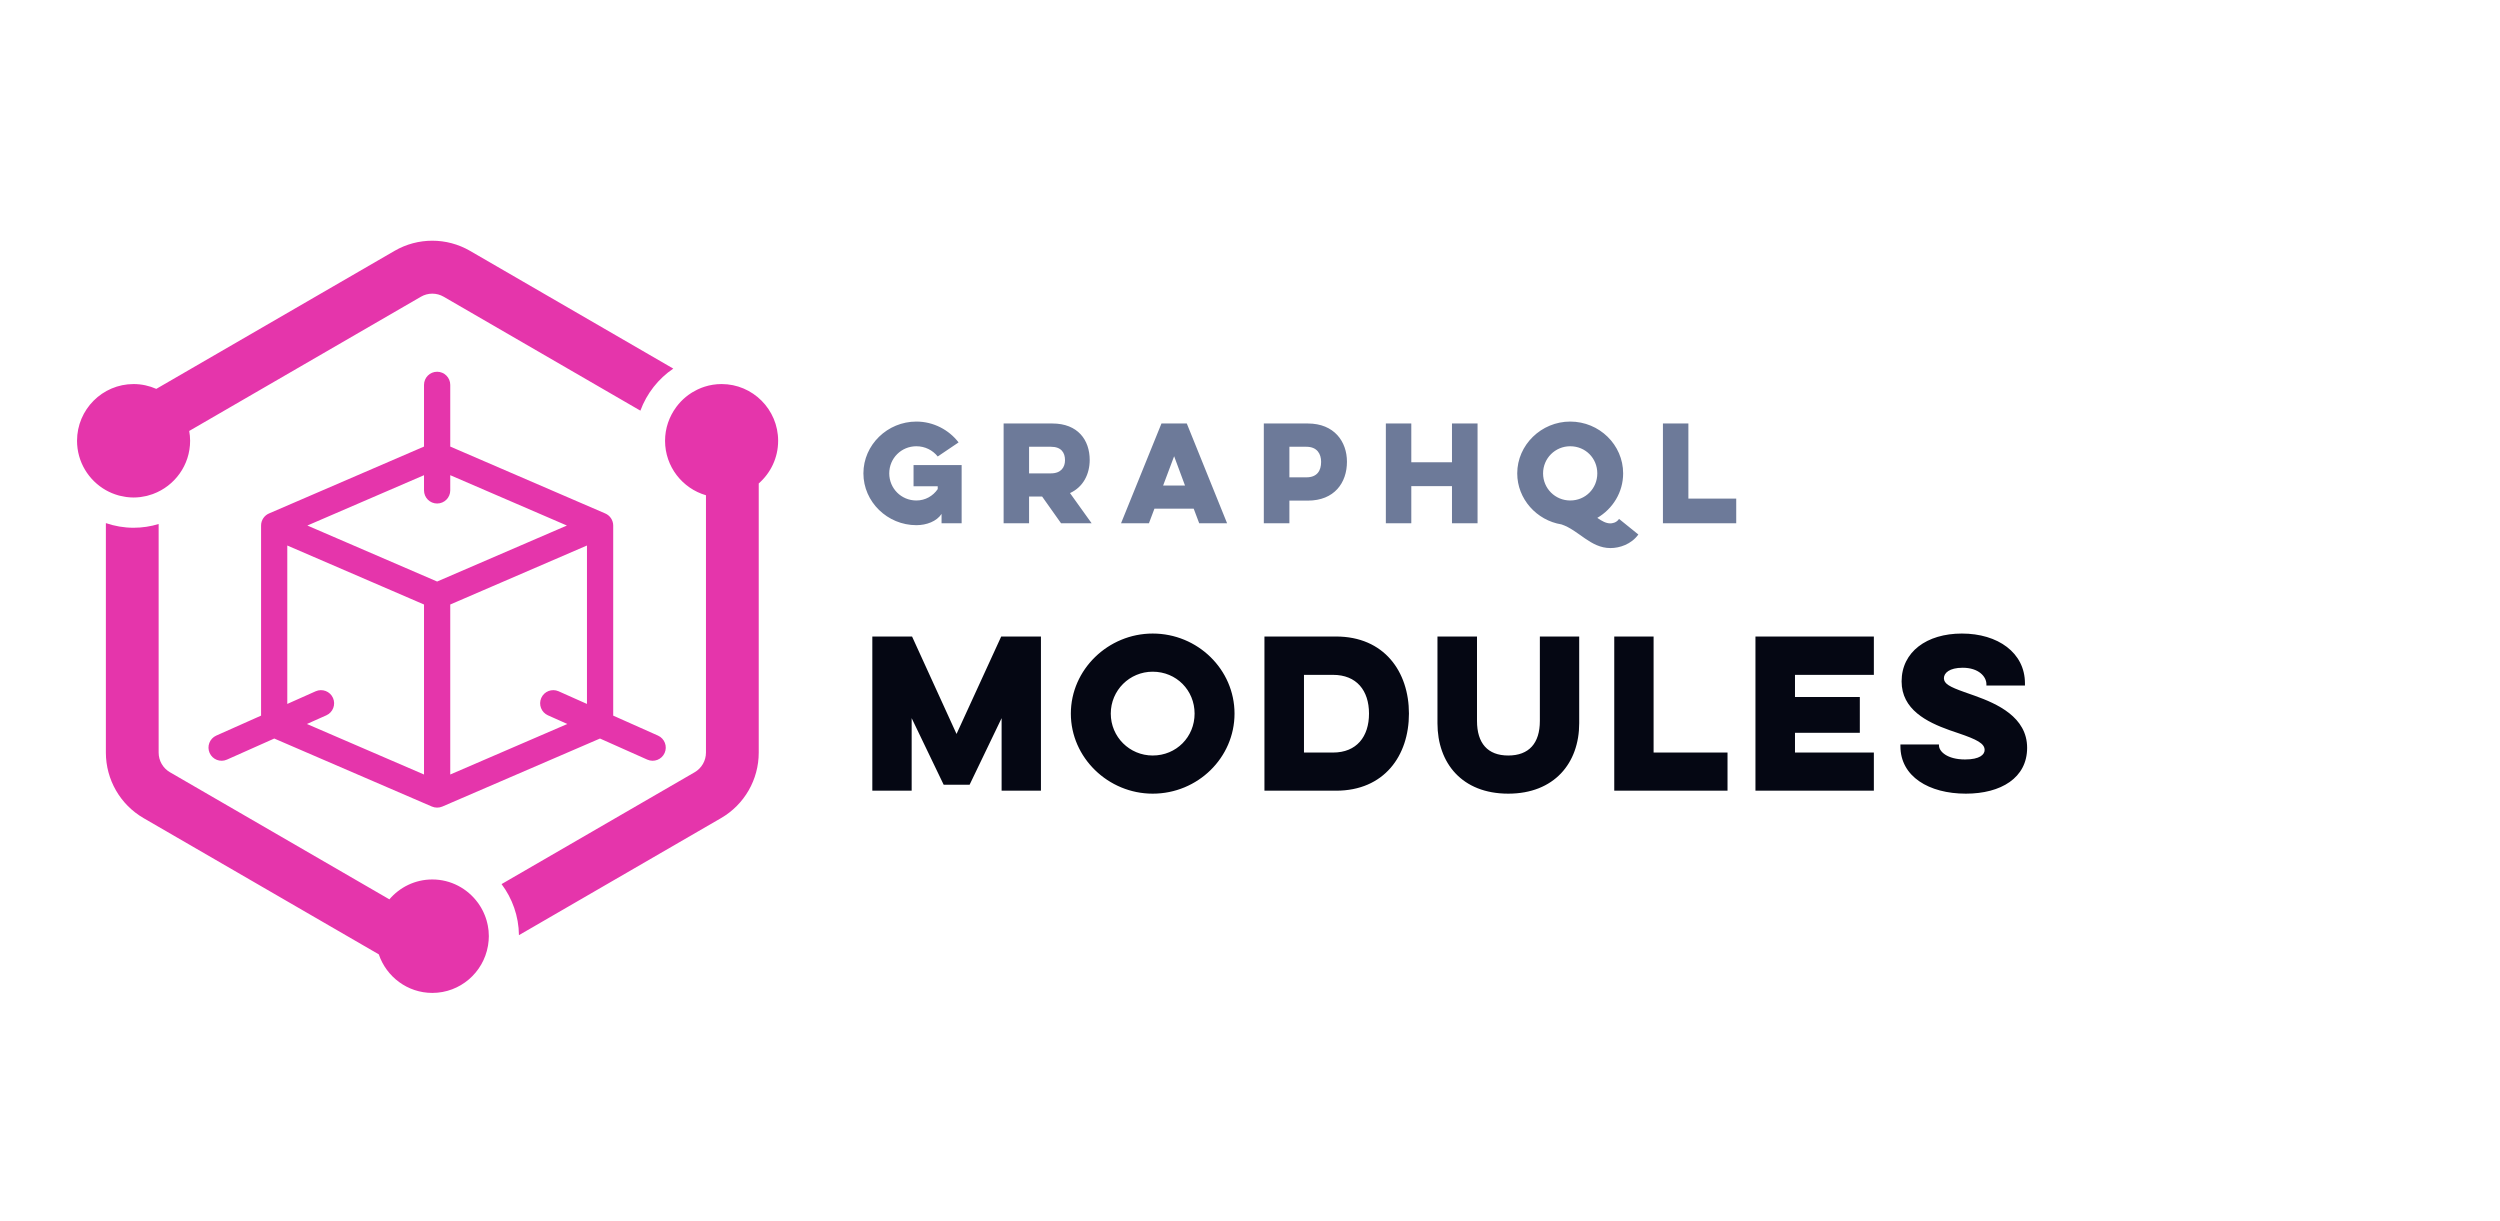
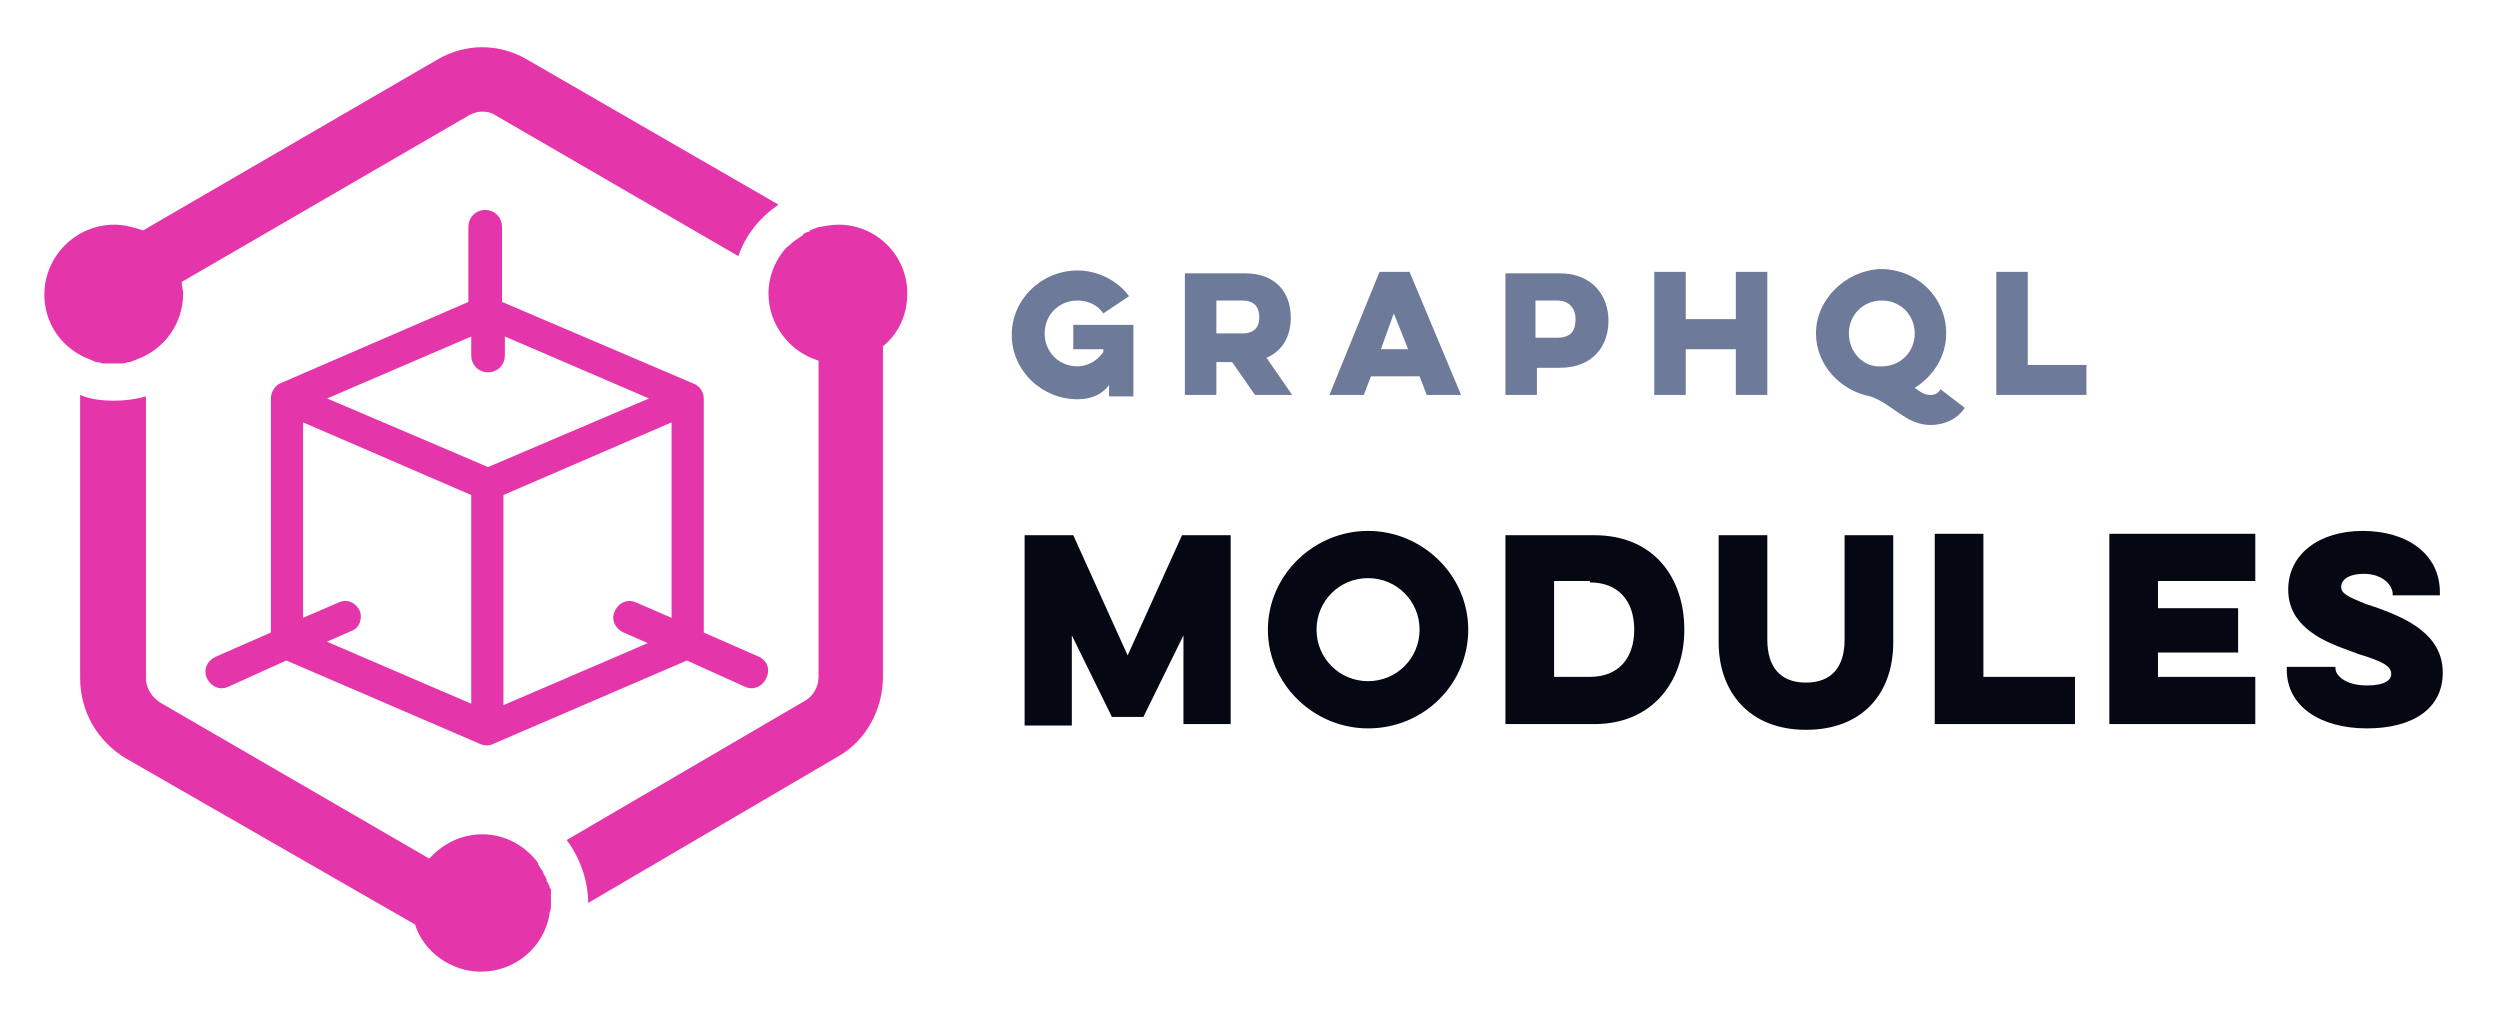
- <svg xmlns="http://www.w3.org/2000/svg" width="215px" height="105px" viewBox="0 0 215 105" version="1.1">
-   <g stroke="none" stroke-width="1" fill="none" fill-rule="evenodd">
+ <svg xmlns="http://www.w3.org/2000/svg" version="1.1" id="Warstwa_1" x="0px" y="0px" viewBox="0 0 174.7 71.2" style="enable-background:new 0 0 174.7 71.2;" xml:space="preserve">
+   <style type="text/css">
+ 	.st0{fill-rule:evenodd;clip-rule:evenodd;fill:#E535AB;}
+ 	.st1{fill:none;stroke:#E535AB;stroke-width:0.75;}
+ 	.st2{fill:#050713;}
+ 	.st3{fill:#6D7A99;}
+ </style>
+   <g>
    <g transform="translate(6, 20)">
-       <path d="M36.04,60.512 C36.04,60.767 36.015,61.015 35.977,61.26 C35.972,61.291 35.968,61.321 35.963,61.351 C35.566,63.643 33.574,65.391 31.178,65.391 C29.042,65.391 27.227,63.999 26.576,62.074 L6.346,50.357 C4.34,49.195 3.105,47.047 3.105,44.724 L3.105,24.988 C3.854,25.243 4.653,25.387 5.488,25.387 C6.237,25.387 6.96,25.273 7.643,25.066 L7.643,44.724 C7.643,45.419 8.015,46.065 8.616,46.413 L27.487,57.344 C28.38,56.299 29.701,55.634 31.178,55.634 C32.784,55.634 34.206,56.422 35.093,57.63 C35.108,57.652 35.125,57.673 35.141,57.695 C35.203,57.783 35.261,57.873 35.318,57.966 C35.34,58.002 35.361,58.036 35.383,58.073 C35.432,58.158 35.478,58.246 35.523,58.334 C35.547,58.382 35.569,58.429 35.591,58.478 C35.63,58.56 35.665,58.643 35.699,58.728 C35.723,58.788 35.744,58.849 35.766,58.91 C35.793,58.987 35.819,59.065 35.842,59.143 C35.865,59.219 35.881,59.294 35.9,59.369 C35.917,59.44 35.935,59.51 35.949,59.582 C35.968,59.677 35.98,59.772 35.993,59.868 C36,59.926 36.011,59.981 36.017,60.039 C36.031,60.195 36.04,60.352 36.04,60.512 L36.04,60.512 Z M60.92,17.907 C60.92,19.371 60.272,20.682 59.251,21.577 L59.251,44.724 C59.251,47.047 58.017,49.195 56.01,50.357 L38.629,60.424 C38.61,58.777 38.055,57.26 37.134,56.032 L53.741,46.413 C54.341,46.065 54.713,45.419 54.713,44.724 L54.713,22.592 C52.685,22.005 51.195,20.129 51.195,17.907 C51.195,16.825 51.553,15.828 52.149,15.019 C52.158,15.006 52.167,14.993 52.177,14.98 C52.289,14.831 52.41,14.686 52.539,14.55 L52.556,14.531 C52.823,14.253 53.121,14.008 53.446,13.799 C53.48,13.777 53.515,13.757 53.55,13.735 C53.679,13.658 53.811,13.585 53.946,13.519 C53.986,13.5 54.026,13.48 54.067,13.462 C54.236,13.385 54.411,13.313 54.591,13.258 C54.592,13.258 54.592,13.258 54.592,13.257 C55.055,13.109 55.546,13.029 56.058,13.029 C58.74,13.029 60.92,15.217 60.92,17.907 L60.92,17.907 Z M3.105,22.155 C1.627,21.317 0.625,19.728 0.625,17.907 C0.625,15.217 2.806,13.029 5.488,13.029 C6.183,13.029 6.843,13.179 7.442,13.443 L27.936,1.572 C28.938,0.991 30.059,0.701 31.177,0.701 C32.297,0.701 33.417,0.991 34.419,1.572 L51.902,11.7 C50.616,12.57 49.62,13.835 49.073,15.316 L32.15,5.515 C31.855,5.344 31.518,5.254 31.177,5.254 C30.837,5.254 30.501,5.344 30.205,5.515 L10.272,17.062 C10.321,17.337 10.35,17.618 10.35,17.907 C10.35,20.006 9.019,21.795 7.162,22.481 C7.148,22.487 7.133,22.493 7.119,22.497 C6.971,22.549 6.823,22.595 6.67,22.634 C6.639,22.642 6.609,22.651 6.578,22.657 C6.438,22.689 6.295,22.715 6.151,22.735 C6.112,22.741 6.073,22.748 6.033,22.753 C5.854,22.773 5.673,22.786 5.488,22.786 C5.29,22.786 5.095,22.77 4.902,22.747 C4.851,22.741 4.8,22.731 4.749,22.723 C4.601,22.701 4.456,22.672 4.312,22.636 C4.269,22.624 4.224,22.614 4.18,22.602 C3.801,22.494 3.44,22.345 3.105,22.155 L3.105,22.155 Z" id="Fill-2" fill="#E535AB" />
-       <g stroke-width="1" transform="translate(12.30493, 12.34516)">
-         <path d="M20.042,34.833 L20.042,19.396 L32.549,13.998 L32.549,28.771 L29.581,27.447 C29.201,27.279 28.755,27.45 28.587,27.831 C28.418,28.214 28.59,28.659 28.97,28.83 L31.42,29.923 L20.042,34.833 Z M9.99,27.831 C9.821,27.45 9.376,27.279 8.996,27.447 L6.027,28.771 L6.027,13.998 L18.535,19.396 L18.535,34.833 L7.155,29.923 L9.608,28.83 C9.988,28.659 10.159,28.214 9.99,27.831 L9.99,27.831 Z M18.535,7.951 L18.535,9.827 C18.535,10.244 18.872,10.582 19.288,10.582 C19.704,10.582 20.042,10.244 20.042,9.827 L20.042,7.951 L31.395,12.851 L19.288,18.075 L7.181,12.851 L18.535,7.951 Z M38.129,31.258 L34.056,29.442 L34.056,12.851 C34.056,12.551 33.877,12.274 33.593,12.154 L20.042,6.306 L20.042,0.756 C20.042,0.338 19.704,-1.77635684e-15 19.288,-1.77635684e-15 C18.872,-1.77635684e-15 18.535,0.338 18.535,0.756 L18.535,6.306 L4.984,12.154 C4.714,12.265 4.522,12.539 4.522,12.851 L4.522,29.442 L0.447,31.258 C0.067,31.428 -0.104,31.874 0.065,32.257 C0.233,32.635 0.676,32.811 1.059,32.64 L5.279,30.759 L18.99,36.675 C19.173,36.753 19.394,36.758 19.586,36.675 L33.297,30.759 L37.516,32.64 C37.901,32.811 38.343,32.634 38.511,32.257 C38.68,31.874 38.509,31.428 38.129,31.258 L38.129,31.258 Z" id="Fill-1" fill="#E535AB" />
-         <path d="M20.042,34.833 L20.042,19.396 L32.549,13.998 L32.549,28.771 L29.581,27.447 C29.201,27.279 28.755,27.45 28.587,27.831 C28.418,28.214 28.59,28.659 28.97,28.83 L31.42,29.923 L20.042,34.833 Z M9.99,27.831 C9.821,27.45 9.376,27.279 8.996,27.447 L6.027,28.771 L6.027,13.998 L18.535,19.396 L18.535,34.833 L7.155,29.923 L9.608,28.83 C9.988,28.659 10.159,28.214 9.99,27.831 Z M18.535,7.951 L18.535,9.827 C18.535,10.244 18.872,10.582 19.288,10.582 C19.704,10.582 20.042,10.244 20.042,9.827 L20.042,7.951 L31.395,12.851 L19.288,18.075 L7.181,12.851 L18.535,7.951 Z M38.129,31.258 L34.056,29.442 L34.056,12.851 C34.056,12.551 33.877,12.274 33.593,12.154 L20.042,6.306 L20.042,0.756 C20.042,0.338 19.704,-1.77635684e-15 19.288,-1.77635684e-15 C18.872,-1.77635684e-15 18.535,0.338 18.535,0.756 L18.535,6.306 L4.984,12.154 C4.714,12.265 4.522,12.539 4.522,12.851 L4.522,29.442 L0.447,31.258 C0.067,31.428 -0.104,31.874 0.065,32.257 C0.233,32.635 0.676,32.811 1.059,32.64 L5.279,30.759 L18.99,36.675 C19.173,36.753 19.394,36.758 19.586,36.675 L33.297,30.759 L37.516,32.64 C37.901,32.811 38.343,32.634 38.511,32.257 C38.68,31.874 38.509,31.428 38.129,31.258 Z" id="Stroke-3" stroke="#E535AB" stroke-width="0.75" />
+       <path id="Fill-2" class="st0" d="M32.5,43.1c0,0.3,0,0.5-0.1,0.7c0,0,0,0.1,0,0.1c-0.4,2.3-2.4,4-4.8,4c-2.1,0-4-1.4-4.6-3.3    L2.8,33c-2-1.2-3.2-3.3-3.2-5.6V7.6C0.3,7.9,1.1,8,2,8c0.7,0,1.5-0.1,2.2-0.3v19.7c0,0.7,0.4,1.3,1,1.7L24,40    c0.9-1,2.2-1.7,3.7-1.7c1.6,0,3,0.8,3.9,2c0,0,0,0,0,0.1c0.1,0.1,0.1,0.2,0.2,0.3c0,0,0,0.1,0.1,0.1c0,0.1,0.1,0.2,0.1,0.3    c0,0,0,0.1,0.1,0.1c0,0.1,0.1,0.2,0.1,0.3c0,0.1,0,0.1,0.1,0.2c0,0.1,0.1,0.2,0.1,0.2c0,0.1,0,0.2,0.1,0.2c0,0.1,0,0.1,0,0.2    c0,0.1,0,0.2,0,0.3c0,0.1,0,0.1,0,0.2C32.5,42.8,32.5,43,32.5,43.1L32.5,43.1z M57.4,0.5c0,1.5-0.6,2.8-1.7,3.7v23.1    c0,2.3-1.2,4.5-3.2,5.6L35.1,43.1c0-1.6-0.6-3.2-1.5-4.4L50.2,29c0.6-0.3,1-1,1-1.7V5.2c-2-0.6-3.5-2.5-3.5-4.7    c0-1.1,0.4-2.1,1-2.9c0,0,0,0,0,0c0.1-0.1,0.2-0.3,0.4-0.4l0,0c0.3-0.3,0.6-0.5,0.9-0.7c0,0,0.1,0,0.1-0.1    c0.1-0.1,0.3-0.2,0.4-0.2c0,0,0.1,0,0.1-0.1c0.2-0.1,0.3-0.1,0.5-0.2c0,0,0,0,0,0c0.5-0.1,1-0.2,1.5-0.2    C55.2-4.3,57.4-2.2,57.4,0.5L57.4,0.5z M-0.4,4.8c-1.5-0.8-2.5-2.4-2.5-4.2c0-2.7,2.2-4.9,4.9-4.9c0.7,0,1.4,0.2,2,0.4l20.5-11.9    c1-0.6,2.1-0.9,3.2-0.9c1.1,0,2.2,0.3,3.2,0.9L48.4-5.7c-1.3,0.9-2.3,2.1-2.8,3.6l-16.9-9.8c-0.3-0.2-0.6-0.3-1-0.3    c-0.3,0-0.7,0.1-1,0.3L6.7-0.3c0,0.3,0.1,0.6,0.1,0.8c0,2.1-1.3,3.9-3.2,4.6c0,0,0,0,0,0C3.4,5.2,3.3,5.2,3.1,5.3c0,0-0.1,0-0.1,0    c-0.1,0-0.3,0.1-0.4,0.1c0,0-0.1,0-0.1,0c-0.2,0-0.4,0-0.5,0c-0.2,0-0.4,0-0.6,0c-0.1,0-0.1,0-0.2,0c-0.1,0-0.3-0.1-0.4-0.1    c0,0-0.1,0-0.1,0C0.3,5.1-0.1,5-0.4,4.8L-0.4,4.8z" />
+       <g transform="translate(12.30493, 12.34516)">
+         <path id="Fill-1" class="st0" d="M16.5,17.5V2L29-3.4v14.8l-3-1.3c-0.4-0.2-0.8,0-1,0.4c-0.2,0.4,0,0.8,0.4,1l2.5,1.1L16.5,17.5z      M6.5,10.5c-0.2-0.4-0.6-0.6-1-0.4l-3,1.3V-3.4L15,2v15.4L3.6,12.5l2.5-1.1C6.5,11.3,6.6,10.8,6.5,10.5L6.5,10.5z M15-9.4v1.9     c0,0.4,0.3,0.8,0.8,0.8c0.4,0,0.8-0.3,0.8-0.8v-1.9l11.4,4.9L15.8,0.7L3.6-4.5L15-9.4z M34.6,13.9l-4.1-1.8V-4.5     c0-0.3-0.2-0.6-0.5-0.7l-13.6-5.8v-5.5c0-0.4-0.3-0.8-0.8-0.8c-0.4,0-0.8,0.3-0.8,0.8v5.5L1.4-5.2C1.2-5.1,1-4.8,1-4.5v16.6     l-4.1,1.8c-0.4,0.2-0.6,0.6-0.4,1c0.2,0.4,0.6,0.6,1,0.4l4.2-1.9l13.7,5.9c0.2,0.1,0.4,0.1,0.6,0l13.7-5.9l4.2,1.9     c0.4,0.2,0.8,0,1-0.4C35.1,14.5,35,14.1,34.6,13.9L34.6,13.9z" />
+         <path id="Stroke-3" class="st1" d="M16.5,17.5V2L29-3.4v14.8l-3-1.3c-0.4-0.2-0.8,0-1,0.4c-0.2,0.4,0,0.8,0.4,1l2.5,1.1     L16.5,17.5z M6.5,10.5c-0.2-0.4-0.6-0.6-1-0.4l-3,1.3V-3.4L15,2v15.4L3.6,12.5l2.5-1.1C6.5,11.3,6.6,10.8,6.5,10.5z M15-9.4v1.9     c0,0.4,0.3,0.8,0.8,0.8c0.4,0,0.8-0.3,0.8-0.8v-1.9l11.4,4.9L15.8,0.7L3.6-4.5L15-9.4z M34.6,13.9l-4.1-1.8V-4.5     c0-0.3-0.2-0.6-0.5-0.7l-13.6-5.8v-5.5c0-0.4-0.3-0.8-0.8-0.8c-0.4,0-0.8,0.3-0.8,0.8v5.5L1.4-5.2C1.2-5.1,1-4.8,1-4.5v16.6     l-4.1,1.8c-0.4,0.2-0.6,0.6-0.4,1c0.2,0.4,0.6,0.6,1,0.4l4.2-1.9l13.7,5.9c0.2,0.1,0.4,0.1,0.6,0l13.7-5.9l4.2,1.9     c0.4,0.2,0.8,0,1-0.4C35.1,14.5,35,14.1,34.6,13.9z" />
      </g>
    </g>
-     <path d="M78.403,68 L78.403,61.761 L81.157,67.49 L83.384,67.49 L86.138,61.761 L86.138,68 L89.521,68 L89.521,54.74 L86.104,54.74 L82.262,63.121 L78.437,54.74 L75.02,54.74 L75.02,68 L78.403,68 Z M92.093,61.37 C92.093,65.161 95.306,68.255 99.131,68.255 C103.007,68.255 106.169,65.161 106.169,61.37 C106.169,57.579 103.007,54.485 99.131,54.485 C95.306,54.485 92.093,57.579 92.093,61.37 Z M95.527,61.37 C95.527,59.364 97.142,57.766 99.131,57.766 C101.171,57.766 102.735,59.364 102.735,61.37 C102.735,63.376 101.171,64.974 99.131,64.974 C97.142,64.974 95.527,63.376 95.527,61.37 Z M108.742,68 L114.896,68 C119.044,68 121.169,64.991 121.169,61.37 C121.169,57.766 119.044,54.74 114.896,54.74 L108.742,54.74 L108.742,68 Z M114.641,58.038 C116.664,58.038 117.735,59.381 117.735,61.37 C117.735,63.359 116.664,64.719 114.641,64.719 L112.142,64.719 L112.142,58.038 L114.641,58.038 Z M132.428,54.74 L132.428,61.999 C132.428,63.92 131.493,64.974 129.708,64.974 C127.94,64.974 127.022,63.92 127.022,61.999 L127.022,54.74 L123.622,54.74 L123.622,62.203 C123.622,65.62 125.73,68.255 129.708,68.255 C133.669,68.255 135.811,65.62 135.811,62.203 L135.811,54.74 L132.428,54.74 Z M138.826,68 L148.567,68 L148.567,64.719 L142.209,64.719 L142.209,54.74 L138.826,54.74 L138.826,68 Z M150.969,68 L161.152,68 L161.152,64.719 L154.369,64.719 L154.369,63.019 L159.945,63.019 L159.945,59.942 L154.369,59.942 L154.369,58.038 L161.152,58.038 L161.152,54.74 L150.969,54.74 L150.969,68 Z M163.436,64.022 L166.751,64.022 L166.751,64.107 C166.751,64.617 167.448,65.314 168.995,65.314 C170.27,65.314 170.678,64.889 170.678,64.498 C170.678,63.937 170.015,63.597 168.417,63.053 L167.651,62.791 C165.695,62.092 163.538,61.014 163.538,58.599 C163.538,56.066 165.697,54.485 168.723,54.485 C171.817,54.485 174.146,56.134 174.146,58.769 L174.146,58.956 L170.831,58.956 L170.831,58.837 C170.831,58.191 170.168,57.426 168.791,57.426 C167.635,57.426 167.176,57.885 167.176,58.327 C167.176,58.801 167.671,59.069 168.923,59.514 L169.866,59.847 C171.718,60.516 174.333,61.653 174.333,64.311 C174.333,66.895 172.089,68.255 169.063,68.255 C165.884,68.255 163.436,66.776 163.436,64.175 L163.436,64.022 Z" id="Modules" fill="#050713" fill-rule="nonzero" />
-     <path d="M78.565,41.821 L80.644,41.821 L80.644,42.063 C80.237,42.657 79.577,43.042 78.807,43.042 C77.509,43.042 76.475,42.008 76.475,40.71 C76.475,39.412 77.509,38.378 78.807,38.378 C79.555,38.378 80.215,38.719 80.644,39.258 L82.437,38.048 C81.612,36.97 80.281,36.255 78.807,36.255 C76.321,36.255 74.253,38.257 74.253,40.71 C74.253,43.163 76.321,45.165 78.807,45.165 C79.687,45.165 80.556,44.835 80.974,44.197 L80.974,45 L82.701,45 L82.701,39.995 L78.565,39.995 L78.565,41.821 Z M86.311,36.42 L86.311,45 L88.5,45 L88.5,42.701 L89.622,42.701 L91.25,45 L93.879,45 L92.02,42.404 C93.175,41.876 93.714,40.754 93.714,39.555 C93.714,37.85 92.702,36.42 90.502,36.42 L86.311,36.42 Z M90.381,38.422 C91.261,38.422 91.591,38.917 91.591,39.577 C91.591,40.171 91.261,40.71 90.381,40.71 L88.5,40.71 L88.5,38.422 L90.381,38.422 Z M99.886,36.42 L96.41,45 L98.808,45 L99.281,43.746 L102.658,43.746 L103.131,45 L105.529,45 L102.064,36.42 L99.886,36.42 Z M101.91,41.755 L100.029,41.755 L100.975,39.236 L101.91,41.755 Z M108.688,45 L110.888,45 L110.888,43.053 L112.472,43.053 C114.749,43.053 115.838,41.524 115.838,39.709 C115.838,37.982 114.749,36.42 112.472,36.42 L108.688,36.42 L108.688,45 Z M112.351,38.422 C113.275,38.422 113.616,39.038 113.616,39.72 C113.616,40.479 113.275,41.051 112.351,41.051 L110.888,41.051 L110.888,38.422 L112.351,38.422 Z M124.87,36.42 L124.87,39.753 L121.372,39.753 L121.372,36.42 L119.183,36.42 L119.183,45 L121.372,45 L121.372,41.81 L124.87,41.81 L124.87,45 L127.07,45 L127.07,36.42 L124.87,36.42 Z M130.482,40.71 C130.482,42.91 132.154,44.758 134.288,45.099 C135.773,45.594 136.774,47.134 138.501,47.134 C139.282,47.134 140.283,46.815 140.899,45.968 L139.238,44.626 C139.007,44.978 138.611,45.011 138.49,45.011 C138.116,45.011 137.764,44.813 137.368,44.538 C138.699,43.757 139.59,42.338 139.59,40.71 C139.59,38.257 137.544,36.255 135.036,36.255 C132.561,36.255 130.482,38.257 130.482,40.71 Z M132.704,40.71 C132.704,39.412 133.749,38.378 135.036,38.378 C136.356,38.378 137.368,39.412 137.368,40.71 C137.368,42.008 136.356,43.042 135.036,43.042 C133.749,43.042 132.704,42.008 132.704,40.71 Z M143.012,45 L143.012,36.42 L145.201,36.42 L145.201,42.877 L149.315,42.877 L149.315,45 L143.012,45 Z" id="GraphQL" fill="#6D7A99" fill-rule="nonzero" />
+     <path id="Modules" class="st2" d="M74.9,50.6v-6.2l2.8,5.7h2.2l2.8-5.7v6.2H86V37.4h-3.4l-3.8,8.4l-3.8-8.4h-3.4v13.3H74.9z    M88.6,44c0,3.8,3.2,6.9,7,6.9c3.9,0,7-3.1,7-6.9c0-3.8-3.2-6.9-7-6.9C91.8,37.1,88.6,40.2,88.6,44z M92,44c0-2,1.6-3.6,3.6-3.6   c2,0,3.6,1.6,3.6,3.6s-1.6,3.6-3.6,3.6C93.6,47.6,92,46,92,44z M105.2,50.6h6.2c4.1,0,6.3-3,6.3-6.6c0-3.6-2.1-6.6-6.3-6.6h-6.2   V50.6z M111.1,40.7c2,0,3.1,1.3,3.1,3.3c0,2-1.1,3.3-3.1,3.3h-2.5v-6.7H111.1z M128.9,37.4v7.3c0,1.9-0.9,3-2.7,3   c-1.8,0-2.7-1.1-2.7-3v-7.3h-3.4v7.5c0,3.4,2.1,6.1,6.1,6.1c4,0,6.1-2.6,6.1-6.1v-7.5H128.9z M135.3,50.6h9.7v-3.3h-6.4v-10h-3.4   V50.6z M147.4,50.6h10.2v-3.3h-6.8v-1.7h5.6v-3.1h-5.6v-1.9h6.8v-3.3h-10.2V50.6z M159.9,46.6h3.3v0.1c0,0.5,0.7,1.2,2.2,1.2   c1.3,0,1.7-0.4,1.7-0.8c0-0.6-0.7-0.9-2.3-1.4l-0.8-0.3c-2-0.7-4.1-1.8-4.1-4.2c0-2.5,2.2-4.1,5.2-4.1c3.1,0,5.4,1.6,5.4,4.3v0.2   h-3.3v-0.1c0-0.6-0.7-1.4-2-1.4c-1.2,0-1.6,0.5-1.6,0.9c0,0.5,0.5,0.7,1.7,1.2l0.9,0.3c1.9,0.7,4.5,1.8,4.5,4.5   c0,2.6-2.2,3.9-5.3,3.9c-3.2,0-5.6-1.5-5.6-4.1V46.6z" />
+     <path id="GraphQL" class="st3" d="M75,24.4h2.1v0.2c-0.4,0.6-1.1,1-1.8,1c-1.3,0-2.3-1-2.3-2.3s1-2.3,2.3-2.3   c0.7,0,1.4,0.3,1.8,0.9l1.8-1.2c-0.8-1.1-2.2-1.8-3.6-1.8c-2.5,0-4.6,2-4.6,4.5s2.1,4.5,4.6,4.5c0.9,0,1.7-0.3,2.2-1v0.8h1.7v-5H75   V24.4z M82.8,19v8.6H85v-2.3h1.1l1.6,2.3h2.6L88.5,25c1.2-0.5,1.7-1.6,1.7-2.8c0-1.7-1-3.1-3.2-3.1H82.8z M86.8,21   c0.9,0,1.2,0.5,1.2,1.2c0,0.6-0.3,1.1-1.2,1.1H85V21H86.8z M96.4,19l-3.5,8.6h2.4l0.5-1.3h3.4l0.5,1.3h2.4L98.5,19H96.4z    M98.4,24.4h-1.9l0.9-2.5L98.4,24.4z M105.2,27.6h2.2v-1.9h1.6c2.3,0,3.4-1.5,3.4-3.3c0-1.7-1.1-3.3-3.4-3.3h-3.8V27.6z M108.8,21   c0.9,0,1.3,0.6,1.3,1.3c0,0.8-0.3,1.3-1.3,1.3h-1.5V21H108.8z M121.3,19v3.3h-3.5V19h-2.2v8.6h2.2v-3.2h3.5v3.2h2.2V19H121.3z    M126.9,23.3c0,2.2,1.7,4,3.8,4.4c1.5,0.5,2.5,2,4.2,2c0.8,0,1.8-0.3,2.4-1.2l-1.7-1.3c-0.2,0.4-0.6,0.4-0.7,0.4   c-0.4,0-0.7-0.2-1.1-0.5c1.3-0.8,2.2-2.2,2.2-3.8c0-2.5-2-4.5-4.6-4.5C129,18.9,126.9,20.9,126.9,23.3z M129.2,23.3   c0-1.3,1-2.3,2.3-2.3c1.3,0,2.3,1,2.3,2.3s-1,2.3-2.3,2.3C130.2,25.7,129.2,24.6,129.2,23.3z M139.5,27.6V19h2.2v6.5h4.1v2.1H139.5   z" />
  </g>
</svg>
